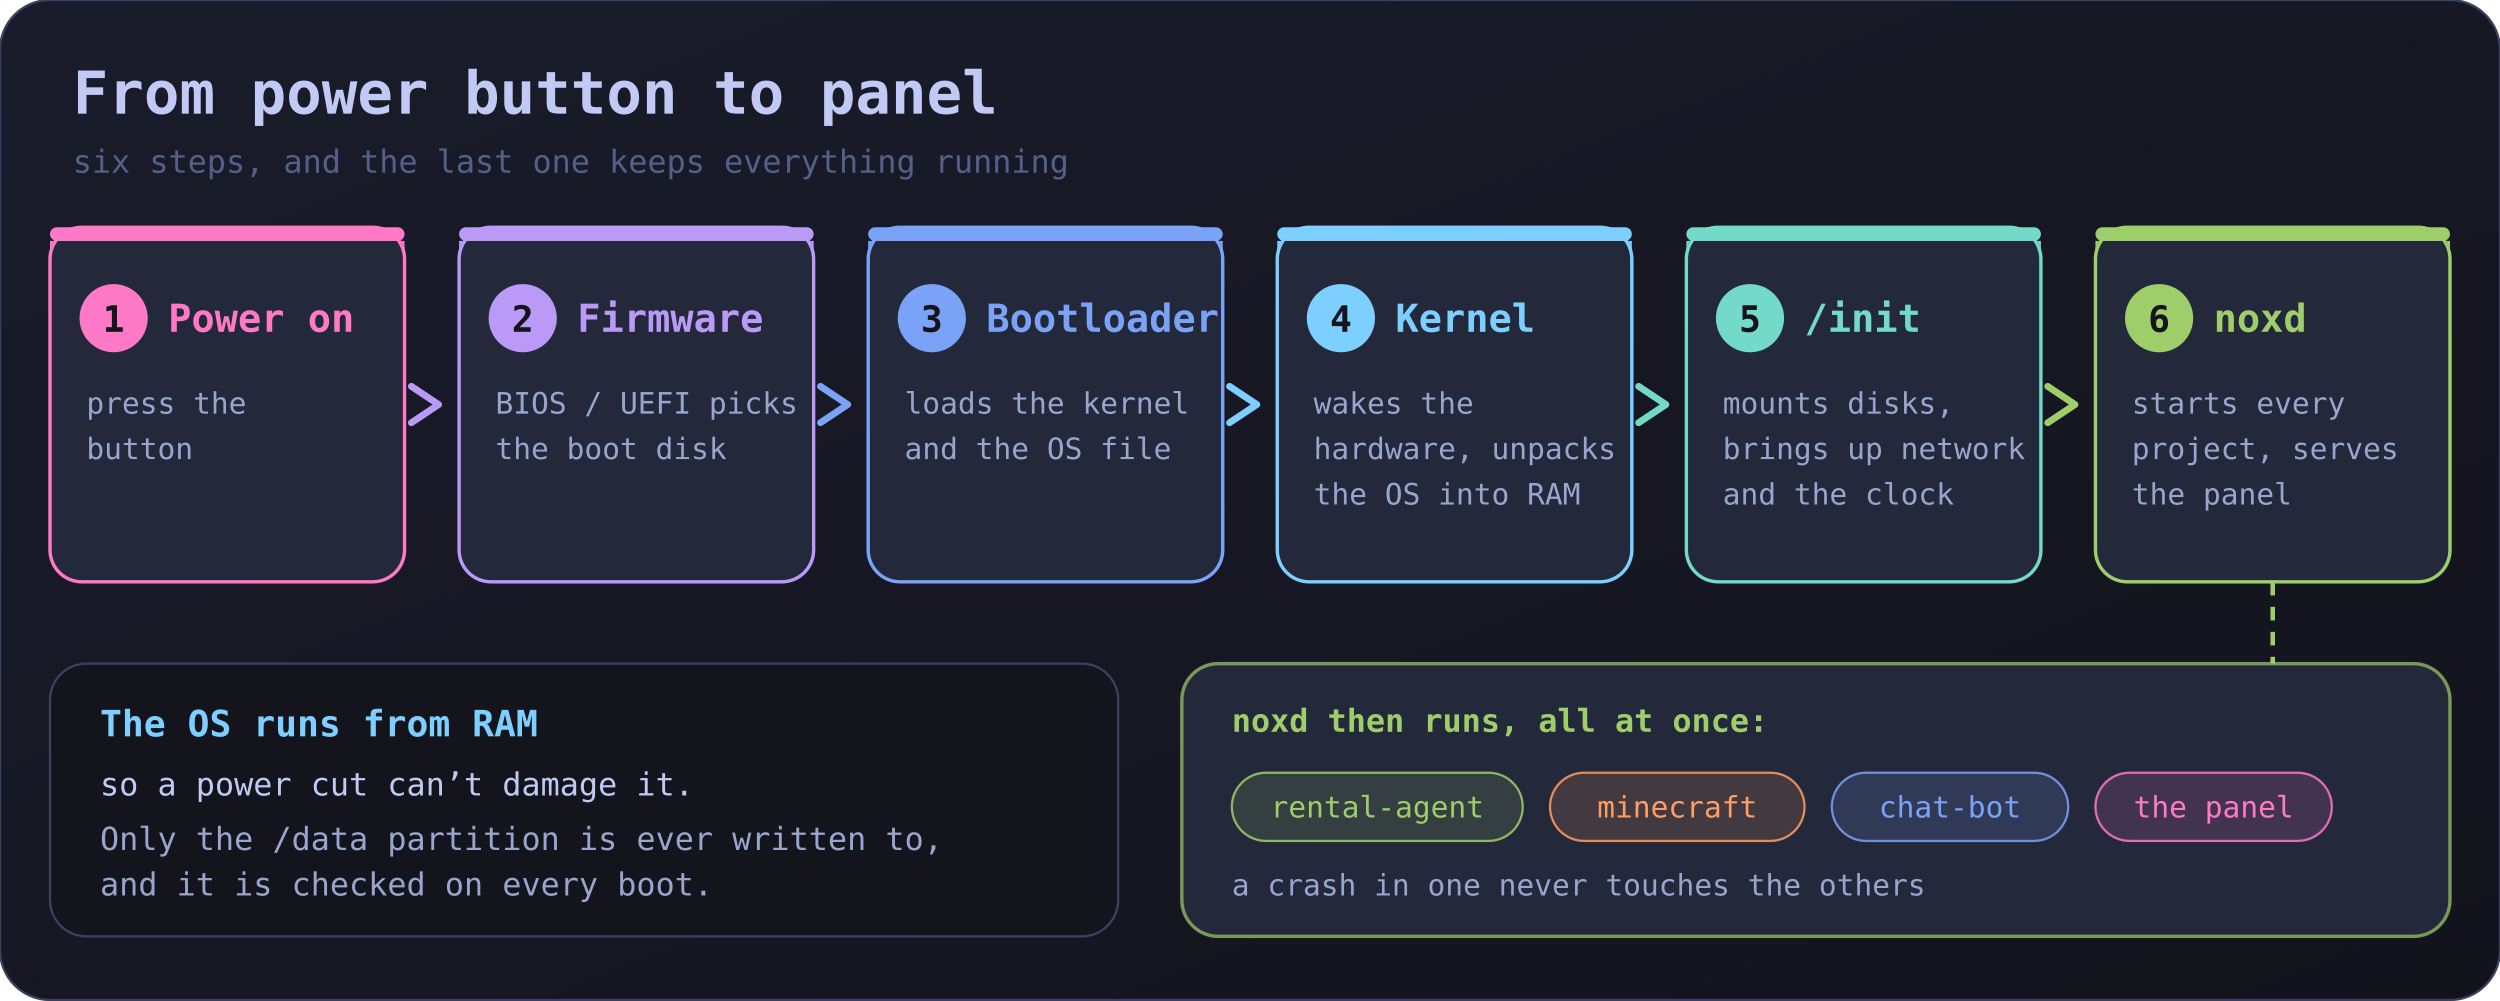
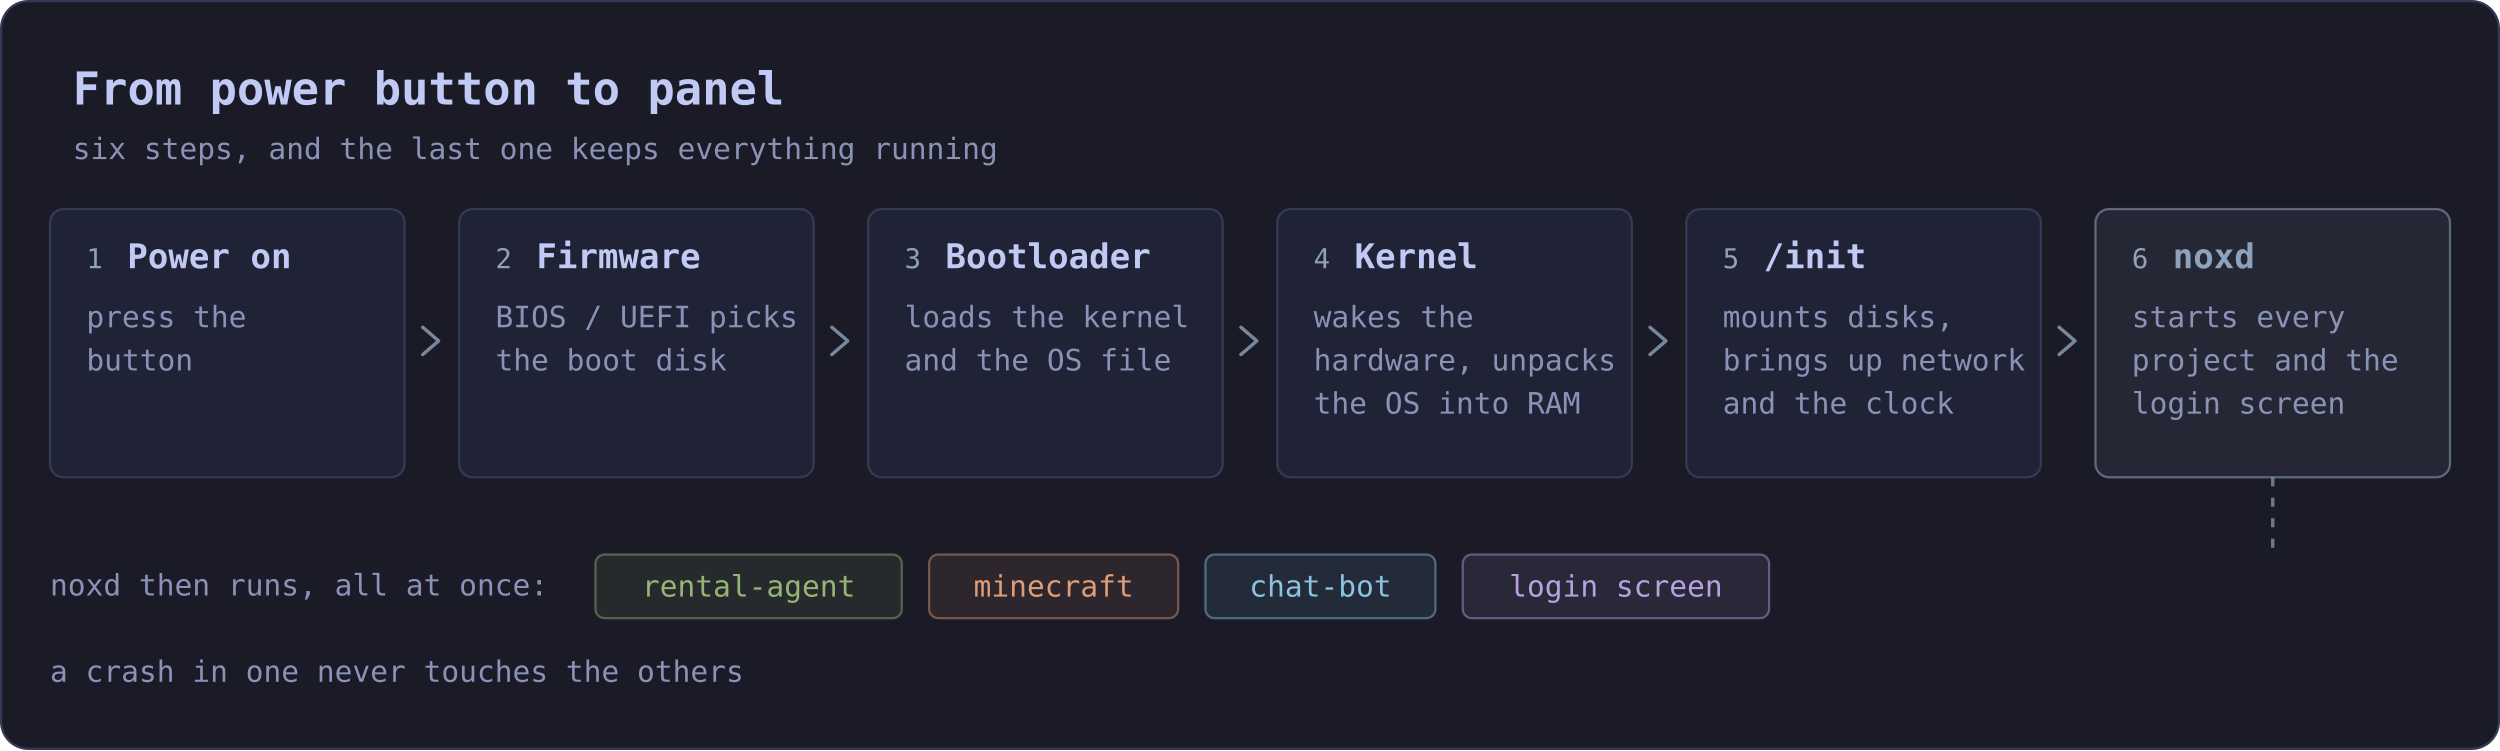
- <svg xmlns="http://www.w3.org/2000/svg" width="1100" height="440" viewBox="0 0 1100 440" role="img" aria-labelledby="title desc" font-family="ui-monospace, 'Cascadia Code', 'SF Mono', Menlo, Consolas, 'DejaVu Sans Mono', monospace">
+ <svg xmlns="http://www.w3.org/2000/svg" width="1100" height="330" viewBox="0 0 1100 330" role="img" aria-labelledby="title desc" font-family="ui-monospace, 'Cascadia Code', 'SF Mono', Menlo, Consolas, 'DejaVu Sans Mono', monospace">
  <style>
@keyframes blink{0%,49%{opacity:1}50%,100%{opacity:0}}
- @keyframes pulse{0%,100%{opacity:.30}50%{opacity:.05}}
- @keyframes flow{to{stroke-dashoffset:-18}}
- @keyframes bar{0%,100%{opacity:1}50%{opacity:.55}}
- .blink{animation:blink 1.1s steps(1) infinite}
- .pulse{animation:pulse 2s ease-in-out infinite}
- .flow{animation:flow 1s linear infinite}
- .breathe{animation:bar 2.4s ease-in-out infinite}
- @media (prefers-reduced-motion:reduce){.blink,.pulse,.flow,.breathe{animation:none}}
+ @keyframes breathe{0%,100%{opacity:1}50%{opacity:.62}}
+ .blink{animation:blink 1.2s steps(1) infinite}
+ .breathe{animation:breathe 3.4s ease-in-out infinite}
+ @media (prefers-reduced-motion:reduce){.blink,.breathe{animation:none}}
</style>
-   <defs>
-     <linearGradient id="bgf" x1="0" y1="0" x2="1" y2="1">
-       <stop offset="0" stop-color="#1b1c2b" />
-       <stop offset="1" stop-color="#12131b" />
-     </linearGradient>
-   </defs>
-   <rect x="0" y="0" width="1100" height="440" rx="22" fill="url(#bgf)" stroke="#3b4261" stroke-width="1" />
-   <text x="32" y="50" font-size="26" fill="#c0caf5" font-weight="800">From power button to panel</text>
-   <text x="32" y="76" font-size="14" fill="#565f89">six steps, and the last one keeps everything running</text>
-   <rect x="22" y="100" width="156" height="156" rx="14" fill="#24283b" stroke="#ff79c6" stroke-width="1.5" />
-   <path d="M22 112 A12 12 0 0 1 34 100 H166 A12 12 0 0 1 178 112 V106 H22 Z" fill="#ff79c6" />
-   <rect x="22" y="100" width="156" height="6" rx="3" fill="#ff79c6" />
-   <circle cx="50" cy="140" r="15" fill="#ff79c6" />
-   <text x="50" y="146" font-size="16" fill="#13141c" font-weight="800" text-anchor="middle">1</text>
-   <text x="74" y="146" font-size="17" fill="#ff79c6" font-weight="800">Power on</text>
-   <text x="38" y="182" font-size="13" fill="#9aa5ce">press the</text>
-   <text x="38" y="202" font-size="13" fill="#9aa5ce">button</text>
-   <path d="M181 170 l12 8 l-12 8" fill="none" stroke="#bb9af7" stroke-width="3" stroke-linecap="round" stroke-linejoin="round" />
-   <rect x="202" y="100" width="156" height="156" rx="14" fill="#24283b" stroke="#bb9af7" stroke-width="1.5" />
-   <path d="M202 112 A12 12 0 0 1 214 100 H346 A12 12 0 0 1 358 112 V106 H202 Z" fill="#bb9af7" />
-   <rect x="202" y="100" width="156" height="6" rx="3" fill="#bb9af7" />
-   <circle cx="230" cy="140" r="15" fill="#bb9af7" />
-   <text x="230" y="146" font-size="16" fill="#13141c" font-weight="800" text-anchor="middle">2</text>
-   <text x="254" y="146" font-size="17" fill="#bb9af7" font-weight="800">Firmware</text>
-   <text x="218" y="182" font-size="13" fill="#9aa5ce">BIOS / UEFI picks</text>
-   <text x="218" y="202" font-size="13" fill="#9aa5ce">the boot disk</text>
-   <path d="M361 170 l12 8 l-12 8" fill="none" stroke="#7aa2f7" stroke-width="3" stroke-linecap="round" stroke-linejoin="round" />
-   <rect x="382" y="100" width="156" height="156" rx="14" fill="#24283b" stroke="#7aa2f7" stroke-width="1.5" />
-   <path d="M382 112 A12 12 0 0 1 394 100 H526 A12 12 0 0 1 538 112 V106 H382 Z" fill="#7aa2f7" />
-   <rect x="382" y="100" width="156" height="6" rx="3" fill="#7aa2f7" />
-   <circle cx="410" cy="140" r="15" fill="#7aa2f7" />
-   <text x="410" y="146" font-size="16" fill="#13141c" font-weight="800" text-anchor="middle">3</text>
-   <text x="434" y="146" font-size="17" fill="#7aa2f7" font-weight="800">Bootloader</text>
-   <text x="398" y="182" font-size="13" fill="#9aa5ce">loads the kernel</text>
-   <text x="398" y="202" font-size="13" fill="#9aa5ce">and the OS file</text>
-   <path d="M541 170 l12 8 l-12 8" fill="none" stroke="#7dcfff" stroke-width="3" stroke-linecap="round" stroke-linejoin="round" />
-   <rect x="562" y="100" width="156" height="156" rx="14" fill="#24283b" stroke="#7dcfff" stroke-width="1.5" />
-   <path d="M562 112 A12 12 0 0 1 574 100 H706 A12 12 0 0 1 718 112 V106 H562 Z" fill="#7dcfff" />
-   <rect x="562" y="100" width="156" height="6" rx="3" fill="#7dcfff" />
-   <circle cx="590" cy="140" r="15" fill="#7dcfff" />
-   <text x="590" y="146" font-size="16" fill="#13141c" font-weight="800" text-anchor="middle">4</text>
-   <text x="614" y="146" font-size="17" fill="#7dcfff" font-weight="800">Kernel</text>
-   <text x="578" y="182" font-size="13" fill="#9aa5ce">wakes the</text>
-   <text x="578" y="202" font-size="13" fill="#9aa5ce">hardware, unpacks</text>
-   <text x="578" y="222" font-size="13" fill="#9aa5ce">the OS into RAM</text>
-   <path d="M721 170 l12 8 l-12 8" fill="none" stroke="#73daca" stroke-width="3" stroke-linecap="round" stroke-linejoin="round" />
-   <rect x="742" y="100" width="156" height="156" rx="14" fill="#24283b" stroke="#73daca" stroke-width="1.5" />
-   <path d="M742 112 A12 12 0 0 1 754 100 H886 A12 12 0 0 1 898 112 V106 H742 Z" fill="#73daca" />
-   <rect x="742" y="100" width="156" height="6" rx="3" fill="#73daca" />
-   <circle cx="770" cy="140" r="15" fill="#73daca" />
-   <text x="770" y="146" font-size="16" fill="#13141c" font-weight="800" text-anchor="middle">5</text>
-   <text x="794" y="146" font-size="17" fill="#73daca" font-weight="800">/init</text>
-   <text x="758" y="182" font-size="13" fill="#9aa5ce">mounts disks,</text>
-   <text x="758" y="202" font-size="13" fill="#9aa5ce">brings up network</text>
-   <text x="758" y="222" font-size="13" fill="#9aa5ce">and the clock</text>
-   <path d="M901 170 l12 8 l-12 8" fill="none" stroke="#9ece6a" stroke-width="3" stroke-linecap="round" stroke-linejoin="round" />
-   <rect x="922" y="100" width="156" height="156" rx="14" fill="#24283b" stroke="#9ece6a" stroke-width="1.5" />
-   <path d="M922 112 A12 12 0 0 1 934 100 H1066 A12 12 0 0 1 1078 112 V106 H922 Z" fill="#9ece6a" />
-   <rect x="922" y="100" width="156" height="6" rx="3" fill="#9ece6a" />
-   <circle cx="950" cy="140" r="15" fill="#9ece6a" />
-   <text x="950" y="146" font-size="16" fill="#13141c" font-weight="800" text-anchor="middle">6</text>
-   <text x="974" y="146" font-size="17" fill="#9ece6a" font-weight="800">noxd</text>
-   <text x="938" y="182" font-size="13" fill="#9aa5ce">starts every</text>
-   <text x="938" y="202" font-size="13" fill="#9aa5ce">project, serves</text>
-   <text x="938" y="222" font-size="13" fill="#9aa5ce">the panel</text>
-   <line x1="1000" y1="256" x2="1000" y2="292" stroke="#9ece6a" stroke-width="2" stroke-dasharray="6 5" class="flow" />
-   <rect x="520" y="292" width="558" height="120" rx="16" fill="#24283b" stroke="#9ece6a" stroke-width="1.5" stroke-opacity="0.7" />
-   <text x="542" y="322" font-size="14" fill="#9ece6a" font-weight="700">noxd then runs, all at once:</text>
-   <rect x="542" y="340" width="128" height="30" rx="15" fill="#9ece6a" fill-opacity="0.14" stroke="#9ece6a" stroke-width="1" stroke-opacity="0.85" />
-   <text x="606" y="359.68" font-size="13" fill="#9ece6a" text-anchor="middle">rental-agent</text>
-   <rect x="682" y="340" width="112" height="30" rx="15" fill="#ff9e64" fill-opacity="0.14" stroke="#ff9e64" stroke-width="1" stroke-opacity="0.85" />
-   <text x="738" y="359.68" font-size="13" fill="#ff9e64" text-anchor="middle">minecraft</text>
-   <rect x="806" y="340" width="104" height="30" rx="15" fill="#7aa2f7" fill-opacity="0.14" stroke="#7aa2f7" stroke-width="1" stroke-opacity="0.85" />
-   <text x="858" y="359.68" font-size="13" fill="#7aa2f7" text-anchor="middle">chat-bot</text>
-   <rect x="922" y="340" width="104" height="30" rx="15" fill="#ff79c6" fill-opacity="0.14" stroke="#ff79c6" stroke-width="1" stroke-opacity="0.85" />
-   <text x="974" y="359.68" font-size="13" fill="#ff79c6" text-anchor="middle">the panel</text>
-   <text x="542" y="394" font-size="13" fill="#9aa5ce">a crash in one never touches the others</text>
-   <rect x="22" y="292" width="470" height="120" rx="16" fill="#13141c" stroke="#3b4261" stroke-width="1" />
-   <text x="44" y="324" font-size="16" fill="#7dcfff" font-weight="800">The OS runs from RAM</text>
-   <text x="44" y="350" font-size="14" fill="#c0caf5">so a power cut can’t damage it.</text>
-   <text x="44" y="374" font-size="14" fill="#9aa5ce">Only the /data partition is ever written to,</text>
-   <text x="44" y="394" font-size="14" fill="#9aa5ce">and it is checked on every boot.</text>
+   <rect x="0.5" y="0.5" width="1099" height="329" rx="12" fill="#1a1b26" stroke="#343a55" stroke-width="1" />
+   <text x="32" y="46" font-size="20" fill="#c0caf5" font-weight="600">From power button to panel</text>
+   <text x="32" y="70" font-size="13" fill="#8a92b8">six steps, and the last one keeps everything running</text>
+   <rect x="22" y="92" width="156" height="118" rx="6" fill="#1f2335" stroke="#343a55" stroke-width="1" />
+   <text x="38" y="118" font-size="12" fill="#8fa2bc">1</text>
+   <text x="56" y="118" font-size="15" fill="#c0caf5" font-weight="600">Power on</text>
+   <text x="38" y="144" font-size="13" fill="#8a92b8">press the</text>
+   <text x="38" y="163" font-size="13" fill="#8a92b8">button</text>
+   <path d="M186 144 l7 6 l-7 6" fill="none" stroke="#8fa2bc" stroke-width="1.5" stroke-linecap="round" stroke-linejoin="round" opacity="0.8" />
+   <rect x="202" y="92" width="156" height="118" rx="6" fill="#1f2335" stroke="#343a55" stroke-width="1" />
+   <text x="218" y="118" font-size="12" fill="#8fa2bc">2</text>
+   <text x="236" y="118" font-size="15" fill="#c0caf5" font-weight="600">Firmware</text>
+   <text x="218" y="144" font-size="13" fill="#8a92b8">BIOS / UEFI picks</text>
+   <text x="218" y="163" font-size="13" fill="#8a92b8">the boot disk</text>
+   <path d="M366 144 l7 6 l-7 6" fill="none" stroke="#8fa2bc" stroke-width="1.5" stroke-linecap="round" stroke-linejoin="round" opacity="0.8" />
+   <rect x="382" y="92" width="156" height="118" rx="6" fill="#1f2335" stroke="#343a55" stroke-width="1" />
+   <text x="398" y="118" font-size="12" fill="#8fa2bc">3</text>
+   <text x="416" y="118" font-size="15" fill="#c0caf5" font-weight="600">Bootloader</text>
+   <text x="398" y="144" font-size="13" fill="#8a92b8">loads the kernel</text>
+   <text x="398" y="163" font-size="13" fill="#8a92b8">and the OS file</text>
+   <path d="M546 144 l7 6 l-7 6" fill="none" stroke="#8fa2bc" stroke-width="1.5" stroke-linecap="round" stroke-linejoin="round" opacity="0.8" />
+   <rect x="562" y="92" width="156" height="118" rx="6" fill="#1f2335" stroke="#343a55" stroke-width="1" />
+   <text x="578" y="118" font-size="12" fill="#8fa2bc">4</text>
+   <text x="596" y="118" font-size="15" fill="#c0caf5" font-weight="600">Kernel</text>
+   <text x="578" y="144" font-size="13" fill="#8a92b8">wakes the</text>
+   <text x="578" y="163" font-size="13" fill="#8a92b8">hardware, unpacks</text>
+   <text x="578" y="182" font-size="13" fill="#8a92b8">the OS into RAM</text>
+   <path d="M726 144 l7 6 l-7 6" fill="none" stroke="#8fa2bc" stroke-width="1.5" stroke-linecap="round" stroke-linejoin="round" opacity="0.8" />
+   <rect x="742" y="92" width="156" height="118" rx="6" fill="#1f2335" stroke="#343a55" stroke-width="1" />
+   <text x="758" y="118" font-size="12" fill="#8fa2bc">5</text>
+   <text x="776" y="118" font-size="15" fill="#c0caf5" font-weight="600">/init</text>
+   <text x="758" y="144" font-size="13" fill="#8a92b8">mounts disks,</text>
+   <text x="758" y="163" font-size="13" fill="#8a92b8">brings up network</text>
+   <text x="758" y="182" font-size="13" fill="#8a92b8">and the clock</text>
+   <path d="M906 144 l7 6 l-7 6" fill="none" stroke="#8fa2bc" stroke-width="1.5" stroke-linecap="round" stroke-linejoin="round" opacity="0.8" />
+   <rect x="922" y="92" width="156" height="118" rx="6" fill="#8fa2bc" fill-opacity="0.1" stroke="#8fa2bc" stroke-width="1" stroke-opacity="0.55" />
+   <text x="938" y="118" font-size="12" fill="#8fa2bc">6</text>
+   <text x="956" y="118" font-size="15" fill="#8fa2bc" font-weight="600">noxd</text>
+   <text x="938" y="144" font-size="13" fill="#8a92b8">starts every</text>
+   <text x="938" y="163" font-size="13" fill="#8a92b8">project and the</text>
+   <text x="938" y="182" font-size="13" fill="#8a92b8">login screen</text>
+   <line x1="1000" y1="210" x2="1000" y2="244" stroke="#8fa2bc" stroke-width="1.5" stroke-dasharray="4 5" opacity="0.7" />
+   <text x="22" y="262" font-size="13" fill="#8a92b8">noxd then runs, all at once:</text>
+   <rect x="262" y="244" width="134.8" height="28" rx="4" fill="#96b574" fill-opacity="0.1" stroke="#96b574" stroke-width="1" stroke-opacity="0.45" />
+   <text x="329.4" y="262.5" font-size="13" fill="#96b574" text-anchor="middle">rental-agent</text>
+   <rect x="408.8" y="244" width="109.6" height="28" rx="4" fill="#dd9d77" fill-opacity="0.1" stroke="#dd9d77" stroke-width="1" stroke-opacity="0.45" />
+   <text x="463.6" y="262.5" font-size="13" fill="#dd9d77" text-anchor="middle">minecraft</text>
+   <rect x="530.4" y="244" width="101.2" height="28" rx="4" fill="#8bc2e2" fill-opacity="0.1" stroke="#8bc2e2" stroke-width="1" stroke-opacity="0.45" />
+   <text x="581" y="262.5" font-size="13" fill="#8bc2e2" text-anchor="middle">chat-bot</text>
+   <rect x="643.6" y="244" width="134.8" height="28" rx="4" fill="#b8a1e1" fill-opacity="0.1" stroke="#b8a1e1" stroke-width="1" stroke-opacity="0.45" />
+   <text x="711" y="262.5" font-size="13" fill="#b8a1e1" text-anchor="middle">login screen</text>
+   <text x="22" y="300" font-size="13" fill="#8a92b8">a crash in one never touches the others</text>
</svg>
